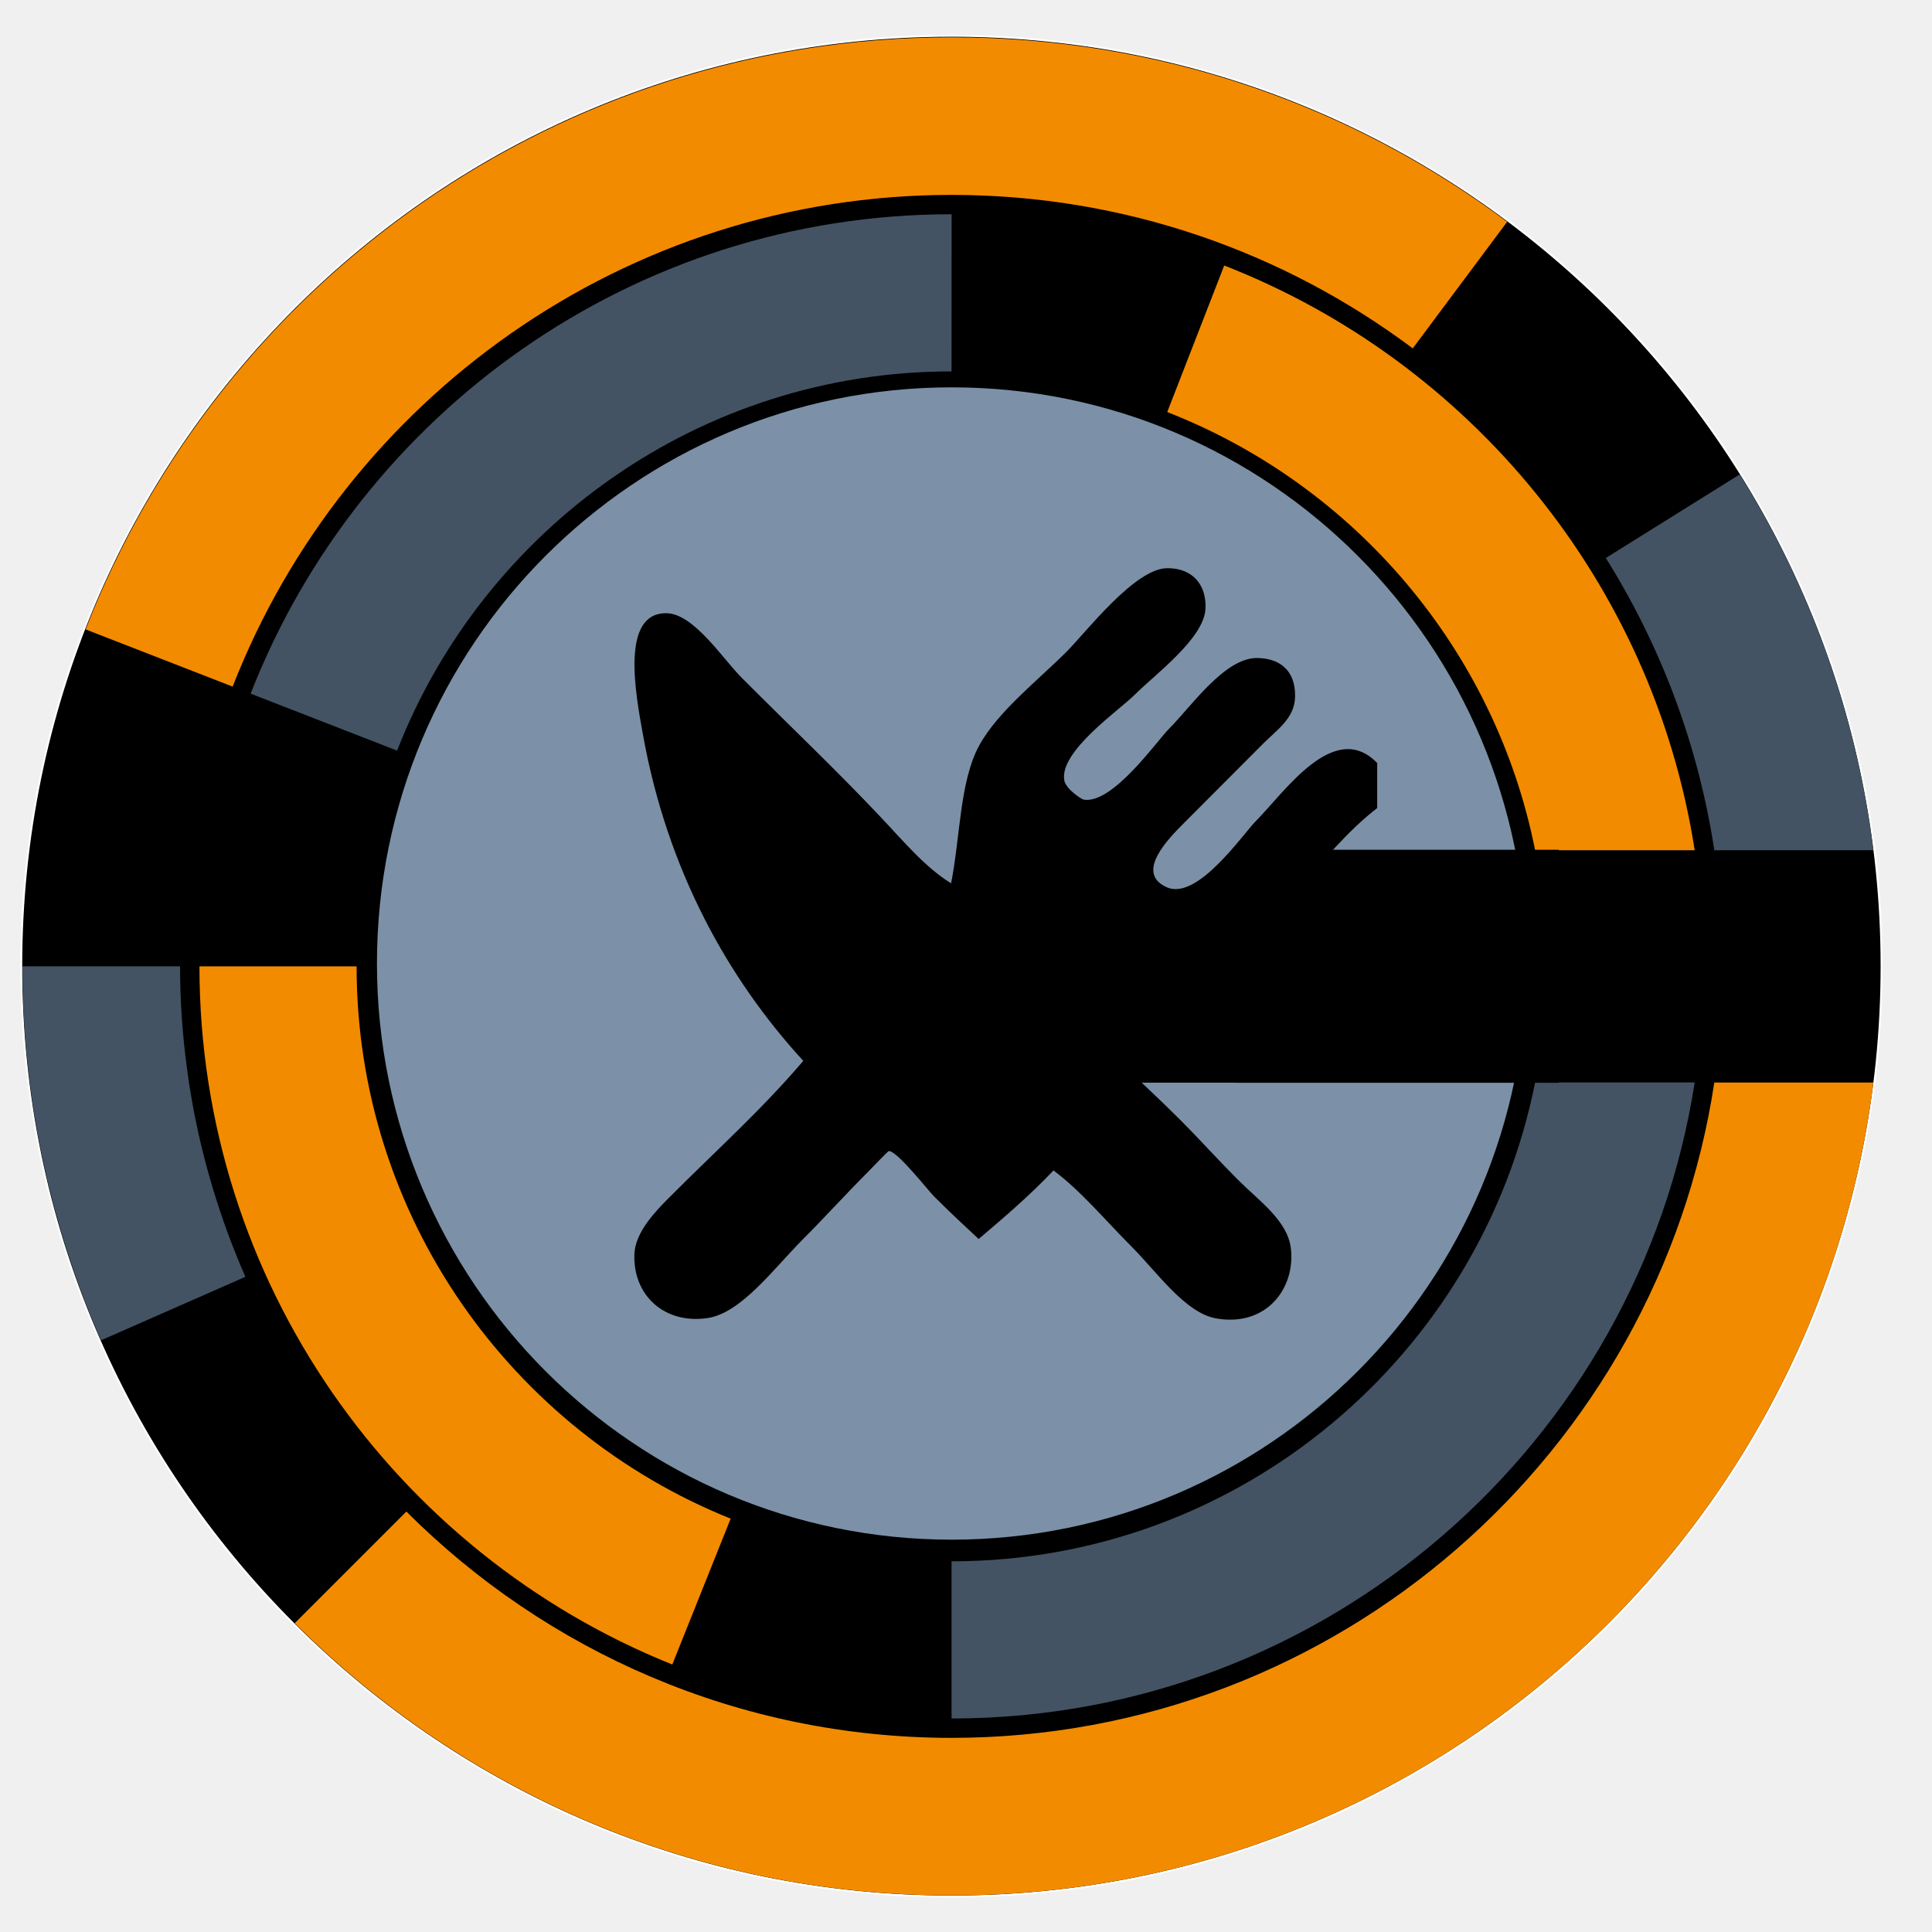
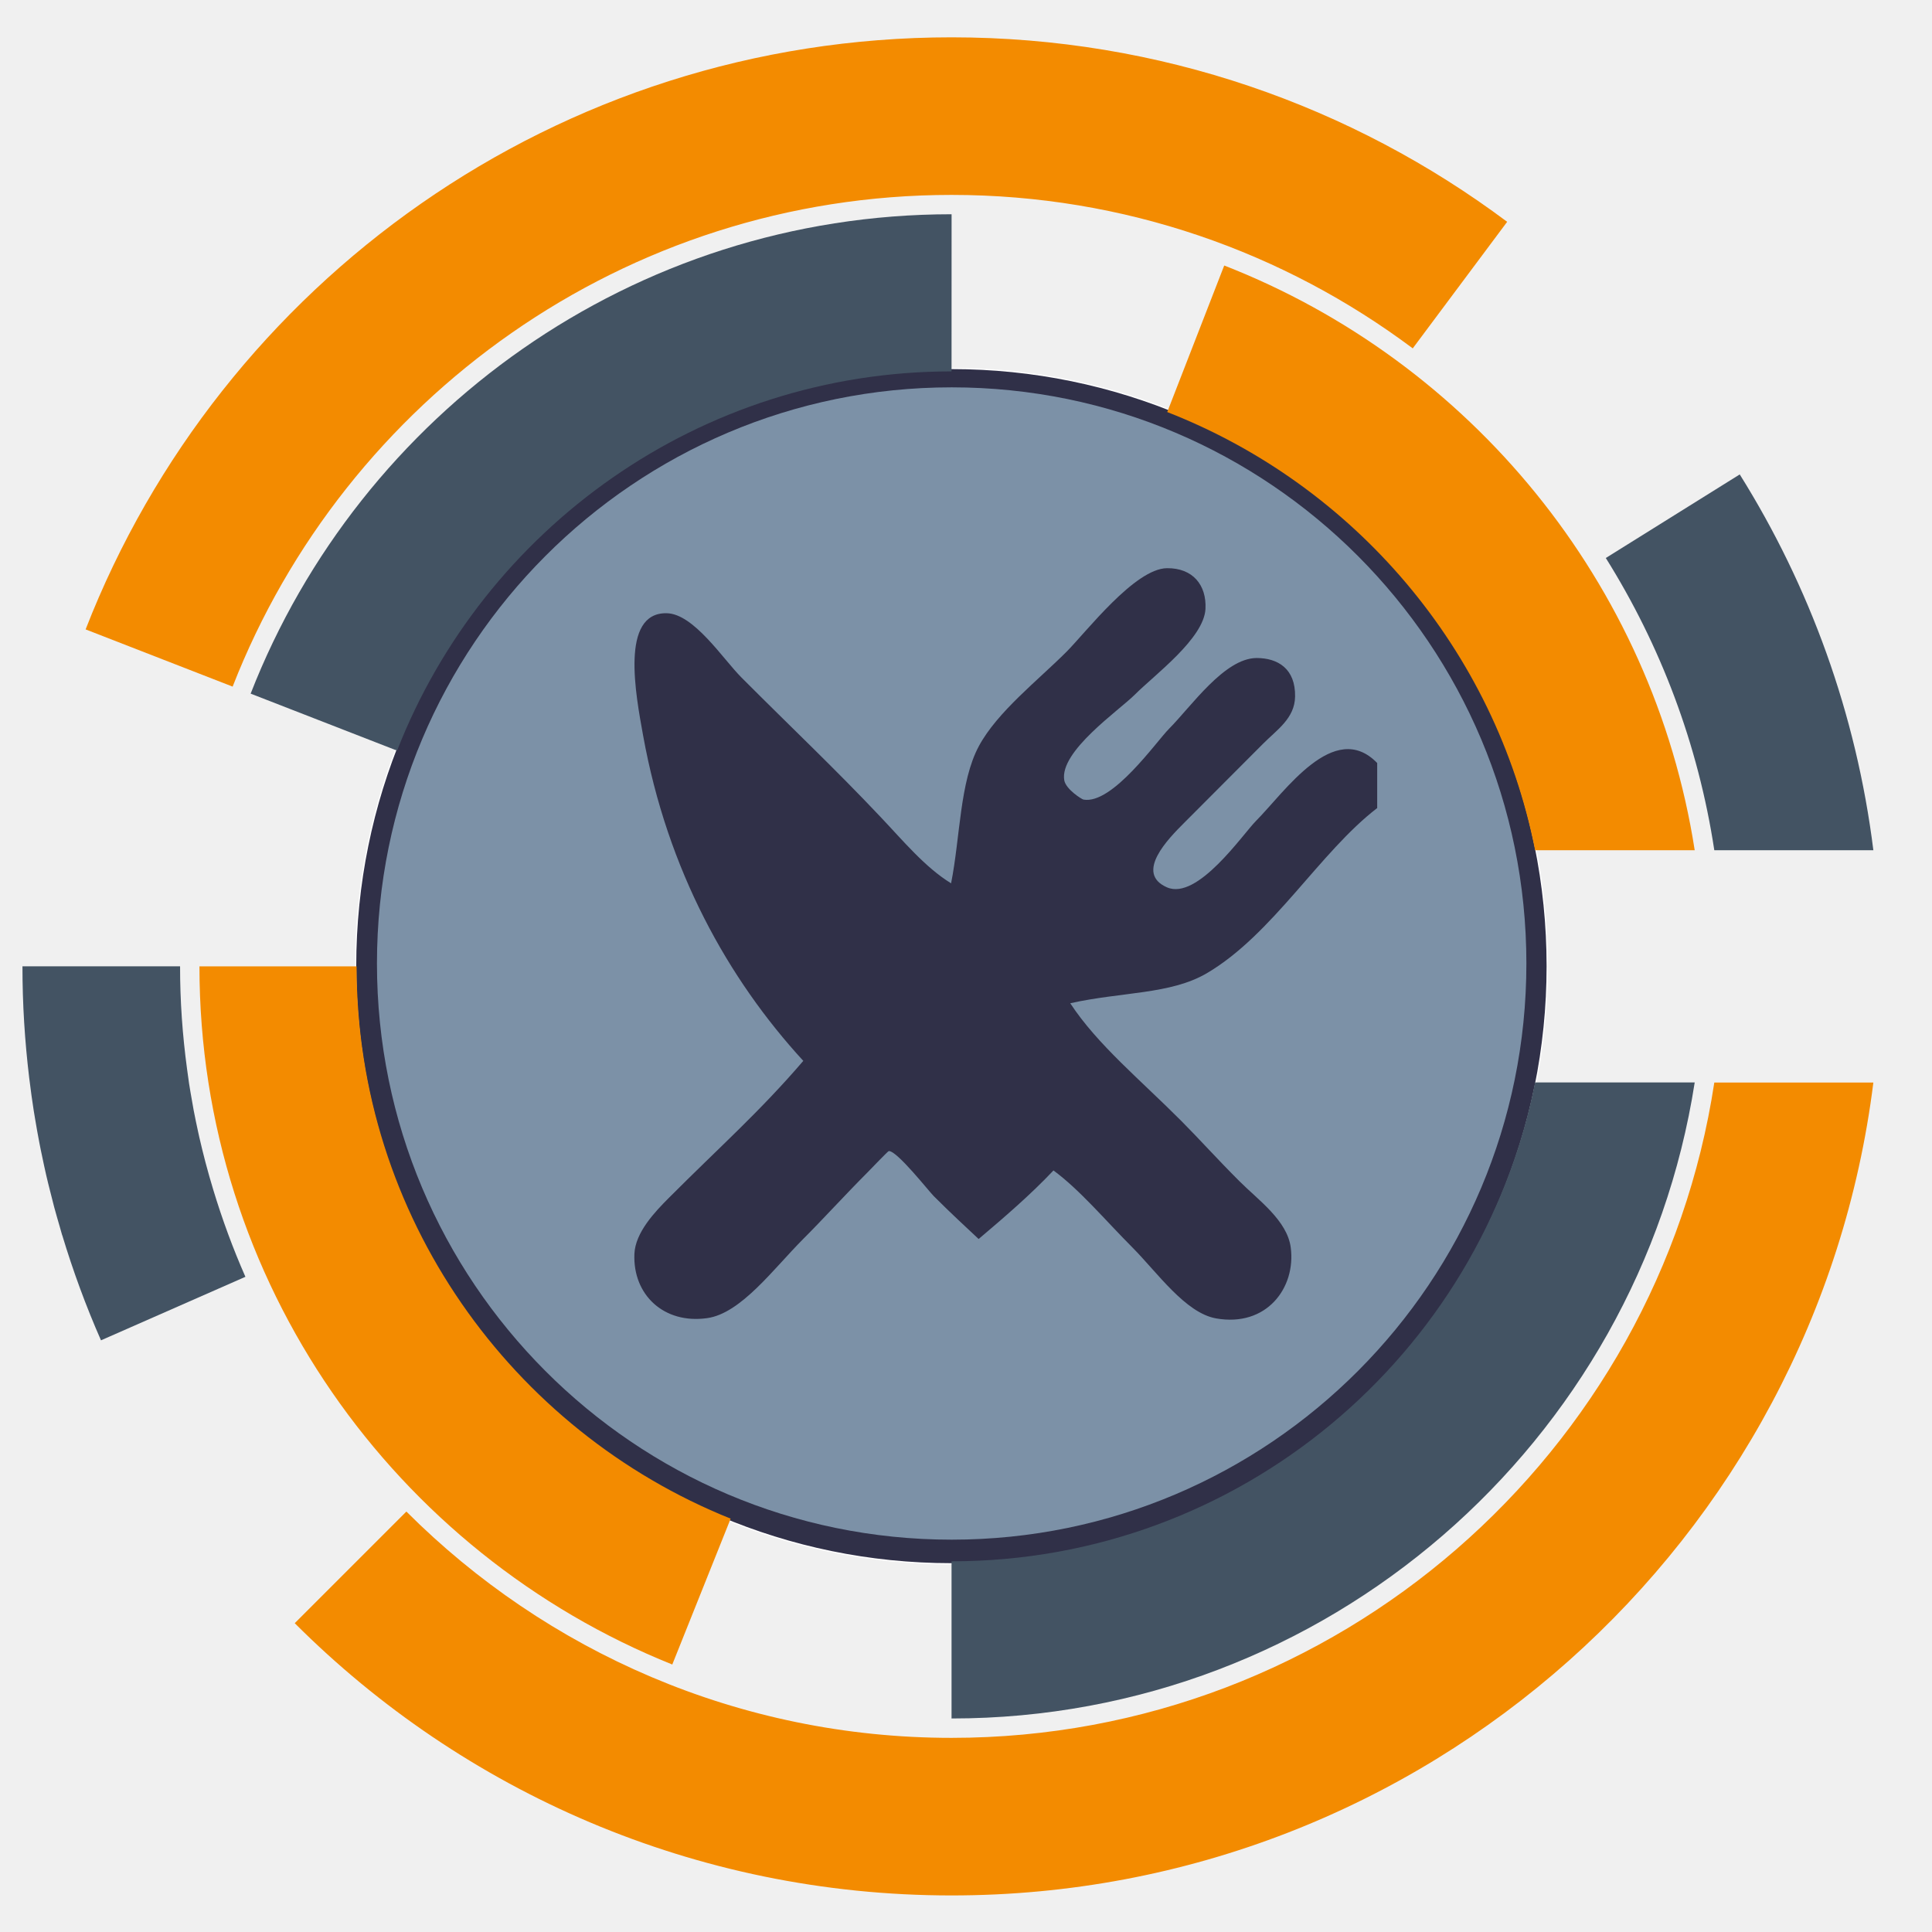
<svg xmlns="http://www.w3.org/2000/svg" xmlns:xlink="http://www.w3.org/1999/xlink" version="1.1" x="0px" y="0px" viewBox="0 0 1000 1000" enable-background="new 0 0 1000 1000" xml:space="preserve" id="svg2" width="100%" height="100%">
  <defs id="defs12">
    <clipPath id="SVGID_2_">
      <use height="1052.362" width="744.094" y="0" x="0" style="overflow:visible" xlink:href="#SVGID_1_" overflow="visible" id="use11" />
    </clipPath>
    <clipPath id="clipPath3049">
      <use height="1052.362" width="744.094" y="0" x="0" style="overflow:visible" xlink:href="#SVGID_1_" overflow="visible" id="use3051" />
    </clipPath>
    <clipPath id="clipPath3053">
      <use height="1052.362" width="744.094" y="0" x="0" style="overflow:visible" xlink:href="#SVGID_1_" overflow="visible" id="use3055" />
    </clipPath>
    <clipPath id="clipPath3057">
      <use height="1052.362" width="744.094" y="0" x="0" style="overflow:visible" xlink:href="#SVGID_1_" overflow="visible" id="use3059" />
    </clipPath>
    <clipPath id="clipPath3061">
      <use height="1052.362" width="744.094" y="0" x="0" style="overflow:visible" xlink:href="#SVGID_1_" overflow="visible" id="use3063" />
    </clipPath>
    <clipPath id="clipPath3065">
      <use height="1052.362" width="744.094" y="0" x="0" style="overflow:visible" xlink:href="#SVGID_1_" overflow="visible" id="use3067" />
    </clipPath>
    <clipPath id="clipPath3069">
      <use height="1052.362" width="744.094" y="0" x="0" style="overflow:visible" xlink:href="#SVGID_1_" overflow="visible" id="use3071" />
    </clipPath>
    <clipPath id="clipPath3073">
      <use height="1052.362" width="744.094" y="0" x="0" style="overflow:visible" xlink:href="#SVGID_1_" overflow="visible" id="use3075" />
    </clipPath>
    <clipPath id="clipPath3077">
      <use height="1052.362" width="744.094" y="0" x="0" style="overflow:visible" xlink:href="#SVGID_1_" overflow="visible" id="use3079" />
    </clipPath>
    <clipPath id="clipPath3081">
      <use height="1052.362" width="744.094" y="0" x="0" style="overflow:visible" xlink:href="#SVGID_1_" overflow="visible" id="use3083" />
    </clipPath>
    <clipPath id="clipPath3085">
      <use height="1052.362" width="744.094" y="0" x="0" style="overflow:visible" xlink:href="#SVGID_1_" overflow="visible" id="use3087" />
    </clipPath>
    <clipPath id="clipPath3089">
      <use height="1052.362" width="744.094" y="0" x="0" style="overflow:visible" xlink:href="#SVGID_1_" overflow="visible" id="use3091" />
    </clipPath>
    <clipPath id="clipPath3093">
      <use height="1052.362" width="744.094" y="0" x="0" style="overflow:visible" xlink:href="#SVGID_1_" overflow="visible" id="use3095" />
    </clipPath>
    <clipPath id="clipPath3097">
      <use height="1052.362" width="744.094" y="0" x="0" style="overflow:visible" xlink:href="#SVGID_1_" overflow="visible" id="use3099" />
    </clipPath>
    <clipPath id="clipPath3101">
      <use height="1052.362" width="744.094" y="0" x="0" style="overflow:visible" xlink:href="#SVGID_1_" overflow="visible" id="use3103" />
    </clipPath>
    <clipPath id="clipPath3105">
      <use height="1052.362" width="744.094" y="0" x="0" style="overflow:visible" xlink:href="#SVGID_1_" overflow="visible" id="use3107" />
    </clipPath>
    <clipPath id="clipPath3109">
      <use height="1052.362" width="744.094" y="0" x="0" style="overflow:visible" xlink:href="#SVGID_1_" overflow="visible" id="use3111" />
    </clipPath>
    <defs id="defs7">
      <rect height="792" width="1224" y="-294.475" x="-572.958" id="SVGID_1_" />
    </defs>
    <clipPath id="clipPath3116">
      <use id="use3118" overflow="visible" xlink:href="#SVGID_1_" style="overflow:visible" x="0" y="0" width="744.094" height="1052.362" />
    </clipPath>
  </defs>
-   <path style="fill:#000000;fill-opacity:1;stroke:#ffffff;stroke-opacity:1" id="path3033" d="m 995.763,504.237 a 491.525,485.169 0 1 1 -983.051,0 491.525,485.169 0 1 1 983.051,0 z" transform="matrix(0.9794849,0,0,0.9925509,-1.440377,-0.412582)" />
+   <path style="fill:#303048;fill-opacity:1;stroke:#ffffff;stroke-opacity:1" id="path3033" d="m 995.763,504.237 a 491.525,485.169 0 1 1 -983.051,0 491.525,485.169 0 1 1 983.051,0 z" transform="matrix(0.627391,0,0,0.6376116,176.0985,178.561)" />
  <g id="g6" transform="matrix(0.607083,0,0,0.6086138,189.0409,194.4007)" style="fill:#7c91a7;fill-opacity:1">
-     <path d="M 500,10 C 229.4,10 10,229.4 10,500 10,770.6 229.4,990 500,990 770.6,990 990,770.6 990,500 990,229.4 770.6,10 500,10 z m 217.5,498.3 c -31,18.1 -72.3,15.7 -116.4,25.5 23.1,35.2 60.1,65.4 94.9,100.3 14.8,14.8 30.4,32.2 49.3,51 16.1,16.1 40.8,33.4 43.8,56.5 4.5,34.3 -20.7,67.9 -63.8,60.2 -26.1,-4.7 -50,-39 -71.1,-60.2 C 630.9,718.3 609.5,692.7 586.8,676 567,696.9 545,715.7 523,734.3 c -9.7,-9.1 -23.4,-21.6 -38.3,-36.5 -4.4,-4.4 -31.3,-38.6 -38.3,-38.3 -0.7,0 -15,15 -18.2,18.2 -19.3,19.3 -38.4,40.3 -54.7,56.5 -25.4,25.4 -53.1,63.4 -82,67.4 -36.8,5.2 -63.5,-19.8 -62,-54.7 0.8,-18.2 17.5,-35.7 29.2,-47.4 C 302.1,656.1 336.4,626 373.5,582.8 309.5,513.3 257.7,420.9 236.9,306 230.7,271.7 217.1,201.4 257,202.1 c 23.1,0.4 47.9,38.8 63.8,54.7 43.4,43.4 79.2,77 118.5,118.5 19.4,20.4 38,42.9 60.2,56.5 7.8,-38.9 7.3,-86.3 23.7,-116.7 15.7,-29.1 50.6,-56.1 74.7,-80.2 16.7,-16.7 58.2,-70.8 85.7,-71.1 21.9,-0.2 33.8,14.2 32.8,34.6 -1.3,25.2 -43.3,56 -60.2,72.9 -13.5,13.5 -64.5,48.3 -60.2,72.9 1.4,7.7 15,16.2 16.4,16.4 24.7,4.3 62.2,-49.5 72.9,-60.2 18.8,-18.8 47.2,-60.1 74.7,-60.2 18,0 33.2,9 32.8,32.8 -0.3,18.6 -15.6,28.3 -27.3,40.1 -28.1,28.1 -40.3,40.3 -67.4,67.4 -13.1,13.1 -42.4,42.5 -14.6,54.7 26.1,11.5 64.7,-45.2 76,-56.5 24.2,-24.2 66.6,-87 103.3,-49.2 0,12.8 0,25.5 0,38.3 -49.1,37.6 -89.1,107.6 -145.3,140.5 z" id="path8" style="fill:#7c91a7;fill-opacity:1" />
+     <path d="M 500,10 C 229.4,10 10,229.4 10,500 10,770.6 229.4,990 500,990 770.6,990 990,770.6 990,500 990,229.4 770.6,10 500,10 z m 217.5,498.3 c -31,18.1 -72.3,15.7 -116.4,25.5 23.1,35.2 60.1,65.4 94.9,100.3 14.8,14.8 30.4,32.2 49.3,51 16.1,16.1 40.8,33.4 43.8,56.5 4.5,34.3 -20.7,67.9 -63.8,60.2 -26.1,-4.7 -50,-39 -71.1,-60.2 C 630.9,718.3 609.5,692.7 586.8,676 567,696.9 545,715.7 523,734.3 c -9.7,-9.1 -23.4,-21.6 -38.3,-36.5 -4.4,-4.4 -31.3,-38.6 -38.3,-38.3 -0.7,0 -15,15 -18.2,18.2 -19.3,19.3 -38.4,40.3 -54.7,56.5 -25.4,25.4 -53.1,63.4 -82,67.4 -36.8,5.2 -63.5,-19.8 -62,-54.7 0.8,-18.2 17.5,-35.7 29.2,-47.4 C 302.1,656.1 336.4,626 373.5,582.8 309.5,513.3 257.7,420.9 236.9,306 230.7,271.7 217.1,201.4 257,202.1 c 23.1,0.4 47.9,38.8 63.8,54.7 43.4,43.4 79.2,77 118.5,118.5 19.4,20.4 38,42.9 60.2,56.5 7.8,-38.9 7.3,-86.3 23.7,-116.7 15.7,-29.1 50.6,-56.1 74.7,-80.2 16.7,-16.7 58.2,-70.8 85.7,-71.1 21.9,-0.2 33.8,14.2 32.8,34.6 -1.3,25.2 -43.3,56 -60.2,72.9 -13.5,13.5 -64.5,48.3 -60.2,72.9 1.4,7.7 15,16.2 16.4,16.4 24.7,4.3 62.2,-49.5 72.9,-60.2 18.8,-18.8 47.2,-60.1 74.7,-60.2 18,0 33.2,9 32.8,32.8 -0.3,18.6 -15.6,28.3 -27.3,40.1 -28.1,28.1 -40.3,40.3 -67.4,67.4 -13.1,13.1 -42.4,42.5 -14.6,54.7 26.1,11.5 64.7,-45.2 76,-56.5 24.2,-24.2 66.6,-87 103.3,-49.2 0,12.8 0,25.5 0,38.3 -49.1,37.6 -89.1,107.6 -145.3,140.5 z" id="path8" style="fill:#7c91a7;fill-opacity:1;stroke:none" />
  </g>
  <path id="path31" d="M 17.47,31.985 C 17.397,31.743 17.327,31.499 17.262,31.253 17.258,31.238 17.254,31.223 17.25,31.208 17.19,30.98 17.135,30.752 17.082,30.522 17.071,30.475 17.061,30.428 17.051,30.381 17.007,30.184 16.967,29.985 16.928,29.786 16.911,29.697 16.896,29.608 16.881,29.519 16.853,29.36 16.825,29.202 16.8,29.041 16.779,28.904 16.761,28.768 16.743,28.631 16.617,27.697 16.549,26.748 16.55,25.787 h -4.375 c -0.001,1.048 0.065,2.083 0.188,3.105 l 0,0 c 0.002,0.022 0.006,0.044 0.009,0.066 0.034,0.278 0.072,0.556 0.115,0.831 0.012,0.076 0.025,0.152 0.038,0.229 0.038,0.226 0.077,0.452 0.121,0.677 0.022,0.12 0.048,0.238 0.073,0.357 0.037,0.179 0.075,0.358 0.116,0.536 0.036,0.156 0.075,0.312 0.115,0.468 0.035,0.139 0.069,0.278 0.106,0.417 0.05,0.184 0.103,0.366 0.156,0.549 0.022,0.076 0.042,0.154 0.065,0.229 h 0.002 c 0.302,0.999 0.66,1.974 1.076,2.918 l 4.009,-1.763 C 18.019,33.624 17.721,32.814 17.47,31.985 z" clip-path="url(#SVGID_2_)" style="fill:#435363" transform="matrix(18.64656,0,0,18.64656,-215.3966,19.32203)" />
  <path id="path33" d="m 37.965,47.204 c -5.904,0 -11.256,-2.404 -15.133,-6.282 l -3.099,3.099 c 4.667,4.667 11.111,7.557 18.232,7.557 13.151,0 24.001,-9.844 25.588,-22.565 h -4.415 c -1.56,10.283 -10.46,18.191 -21.173,18.191" clip-path="url(#SVGID_2_)" style="fill:#f38b00" transform="matrix(18.64656,0,0,18.64656,-215.3966,19.32203)" />
  <path id="path35" d="m 37.965,4.374 c 4.797,0 9.228,1.585 12.802,4.26 L 53.388,5.121 C 49.086,1.905 43.748,0 37.965,0 27.022,0 17.672,6.816 13.928,16.435 l 4.081,1.588 C 21.124,10.042 28.895,4.374 37.965,4.374" clip-path="url(#SVGID_2_)" style="fill:#f38b00" transform="matrix(18.64656,0,0,18.64656,-215.3966,19.32203)" />
  <path id="path37" d="m 59.138,22.565 h 4.415 C 63.08,18.77 61.782,15.231 59.844,12.133 l -3.718,2.32 c 1.518,2.423 2.565,5.17 3.012,8.112" clip-path="url(#SVGID_2_)" style="fill:#435363" transform="matrix(18.64656,0,0,18.64656,-215.3966,19.32203)" />
  <path id="path39" d="m 54.164,22.565 h 4.43 C 57.438,15.137 52.351,8.995 45.534,6.334 l -1.582,4.068 c 5.184,2.024 9.105,6.591 10.212,12.163" clip-path="url(#SVGID_2_)" style="fill:#f38b00" transform="matrix(18.64656,0,0,18.64656,-215.3966,19.32203)" />
  <path id="path41" d="m 37.965,9.273 0,0 10e-4,-4.362 h -10e-4 c -8.843,0 -16.418,5.526 -19.456,13.307 L 22.574,19.8 C 24.978,13.645 30.97,9.273 37.965,9.273" clip-path="url(#SVGID_2_)" style="fill:#435363" transform="matrix(18.64656,0,0,18.64656,-215.3966,19.32203)" />
  <path id="path43" d="m 21.45,25.788 0,0 h -4.362 l 0,0 c 0,8.773 5.441,16.296 13.125,19.38 l 1.62,-4.049 C 25.754,38.679 21.45,32.728 21.45,25.788" clip-path="url(#SVGID_2_)" style="fill:#f38b00" transform="matrix(18.64656,0,0,18.64656,-215.3966,19.32203)" />
  <path id="path45" d="m 37.965,42.303 v 4.363 c 10.416,0 19.074,-7.668 20.629,-17.655 h -4.431 c -1.503,7.57 -8.194,13.292 -16.198,13.292" clip-path="url(#SVGID_2_)" style="fill:#435363;fill-opacity:1" transform="matrix(18.64656,0,0,18.64656,-215.3966,19.32203)" />
-   <rect style="fill:#000000;fill-opacity:1;stroke:#000000;stroke-width:0.993;stroke-opacity:1" id="rect3800" width="128.178" height="77.371" x="526.483" y="482.521" />
-   <rect style="fill:#000000;fill-opacity:1;fill-rule:evenodd;stroke:#000000;stroke-width:1.674px;stroke-linecap:butt;stroke-linejoin:miter;stroke-opacity:1" id="rect3030" width="165.572" height="118.928" x="640.465" y="440.678" />
</svg>
